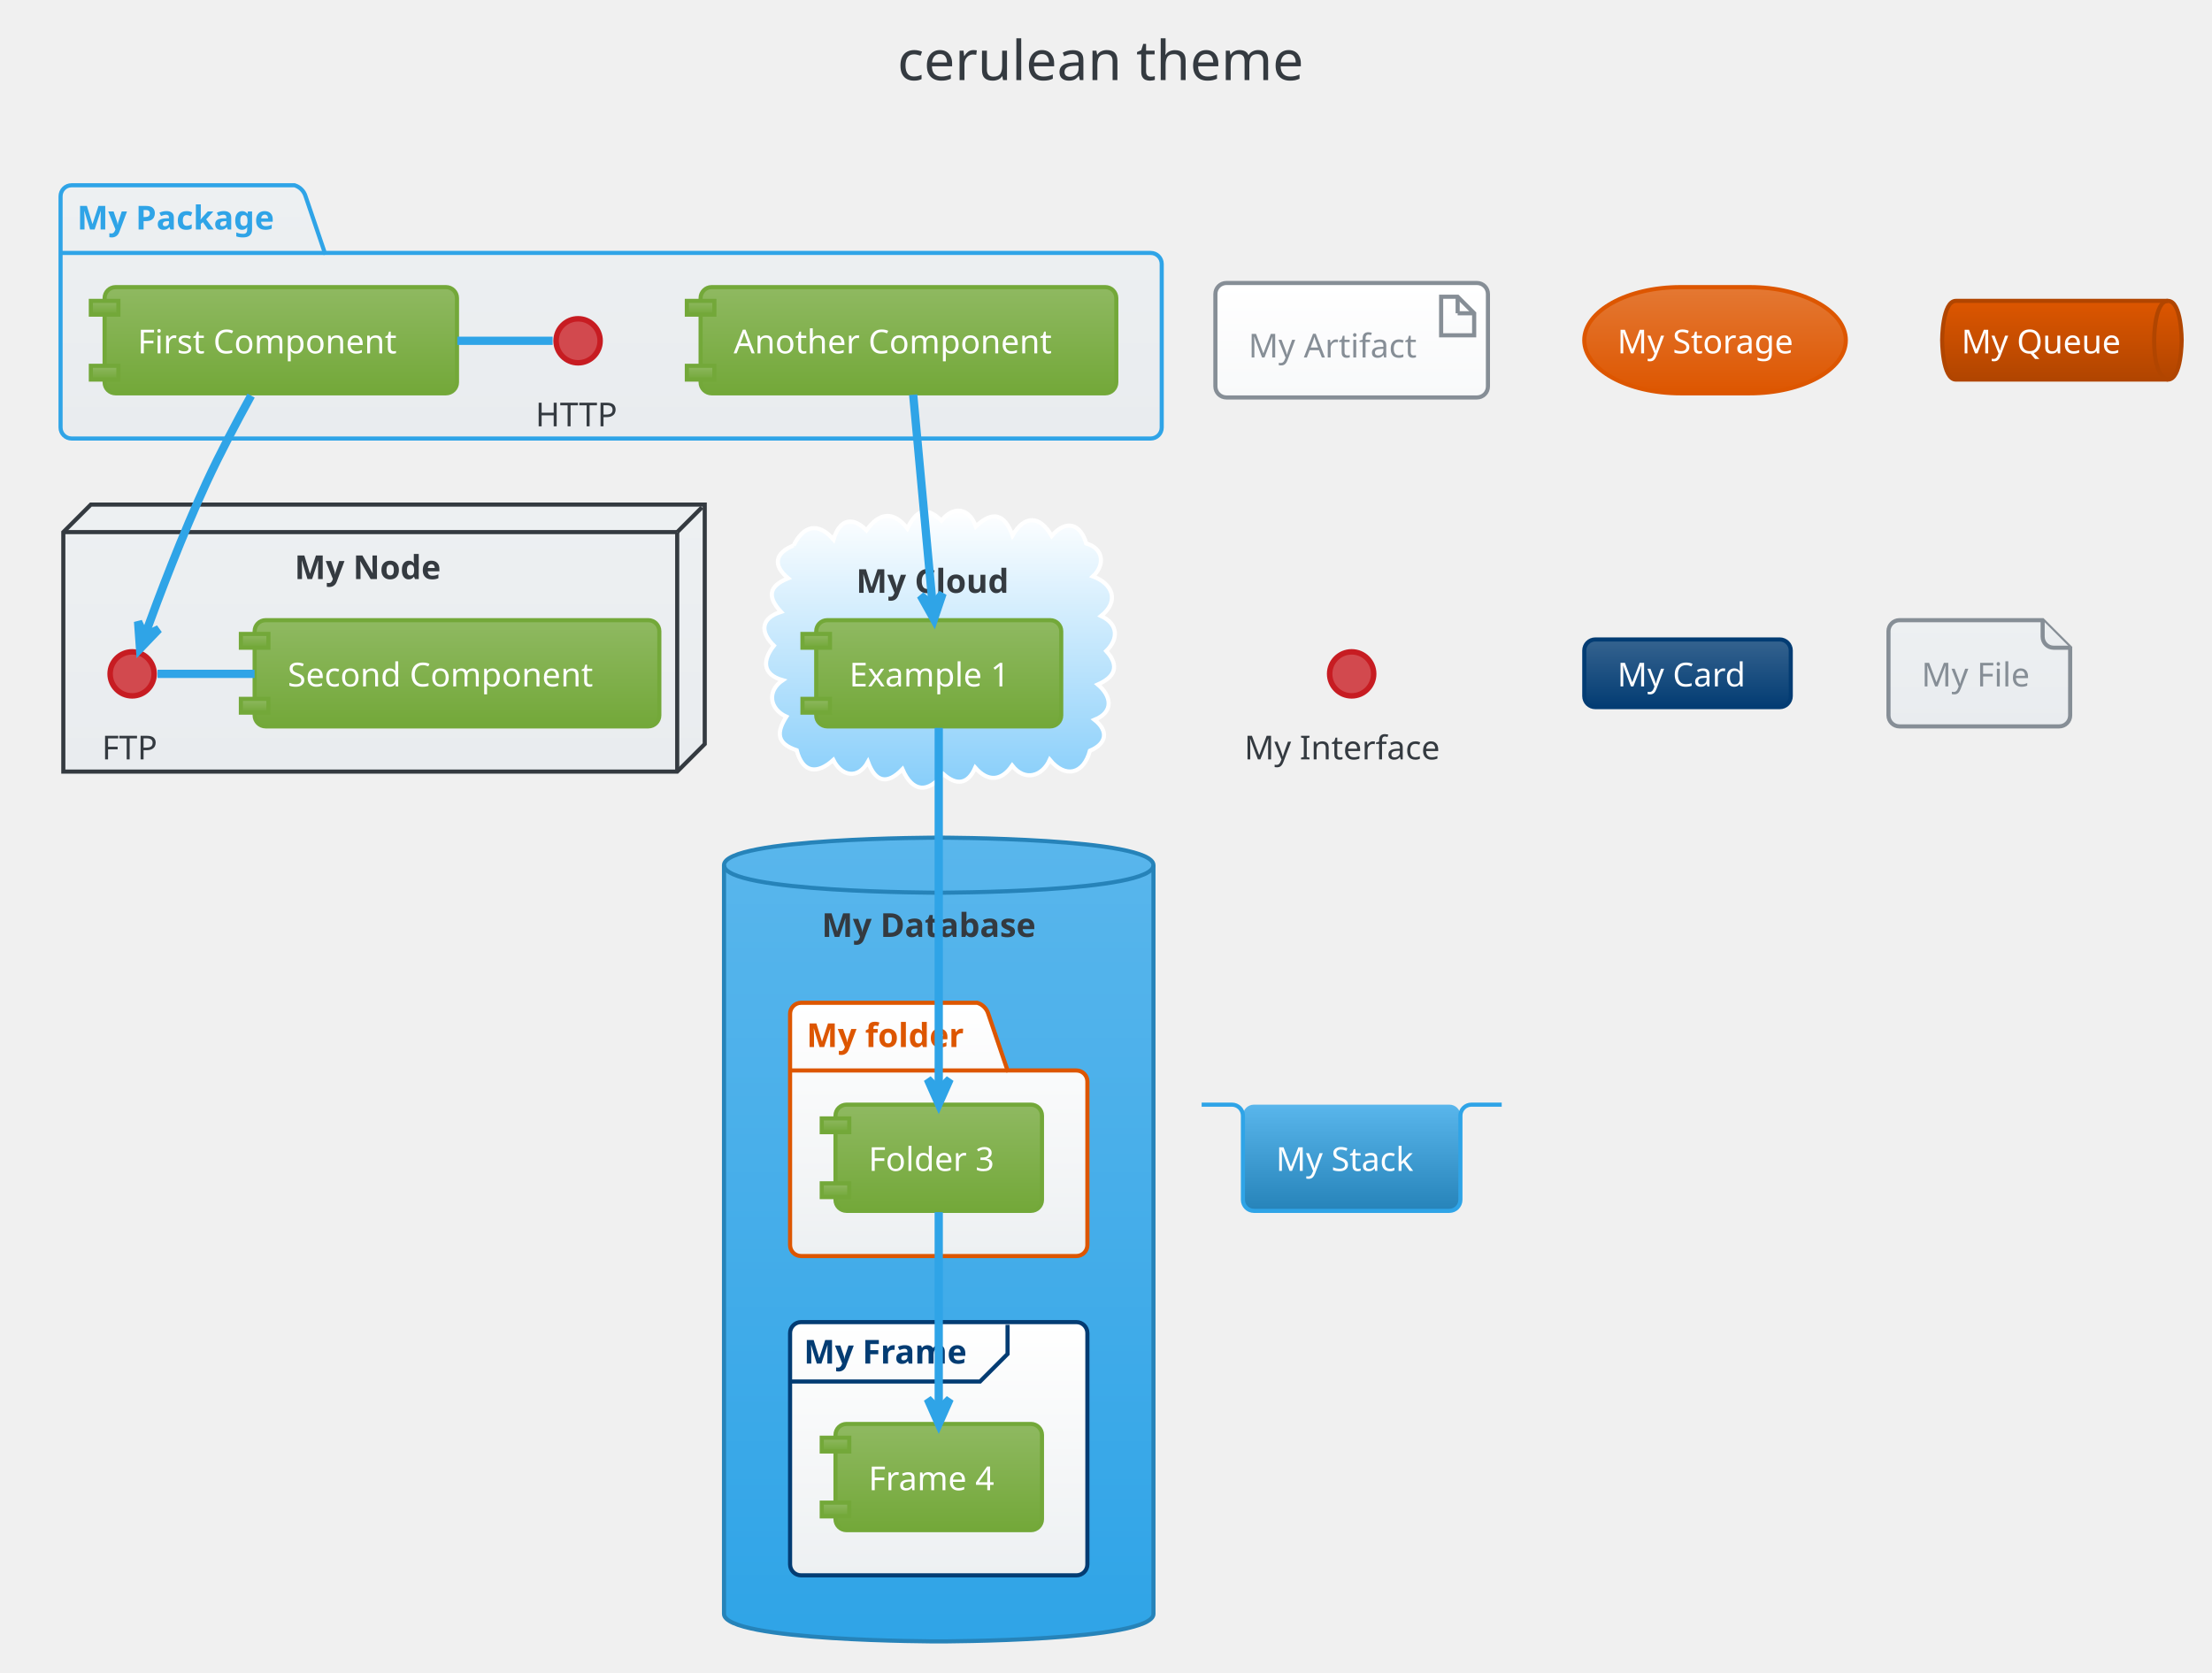
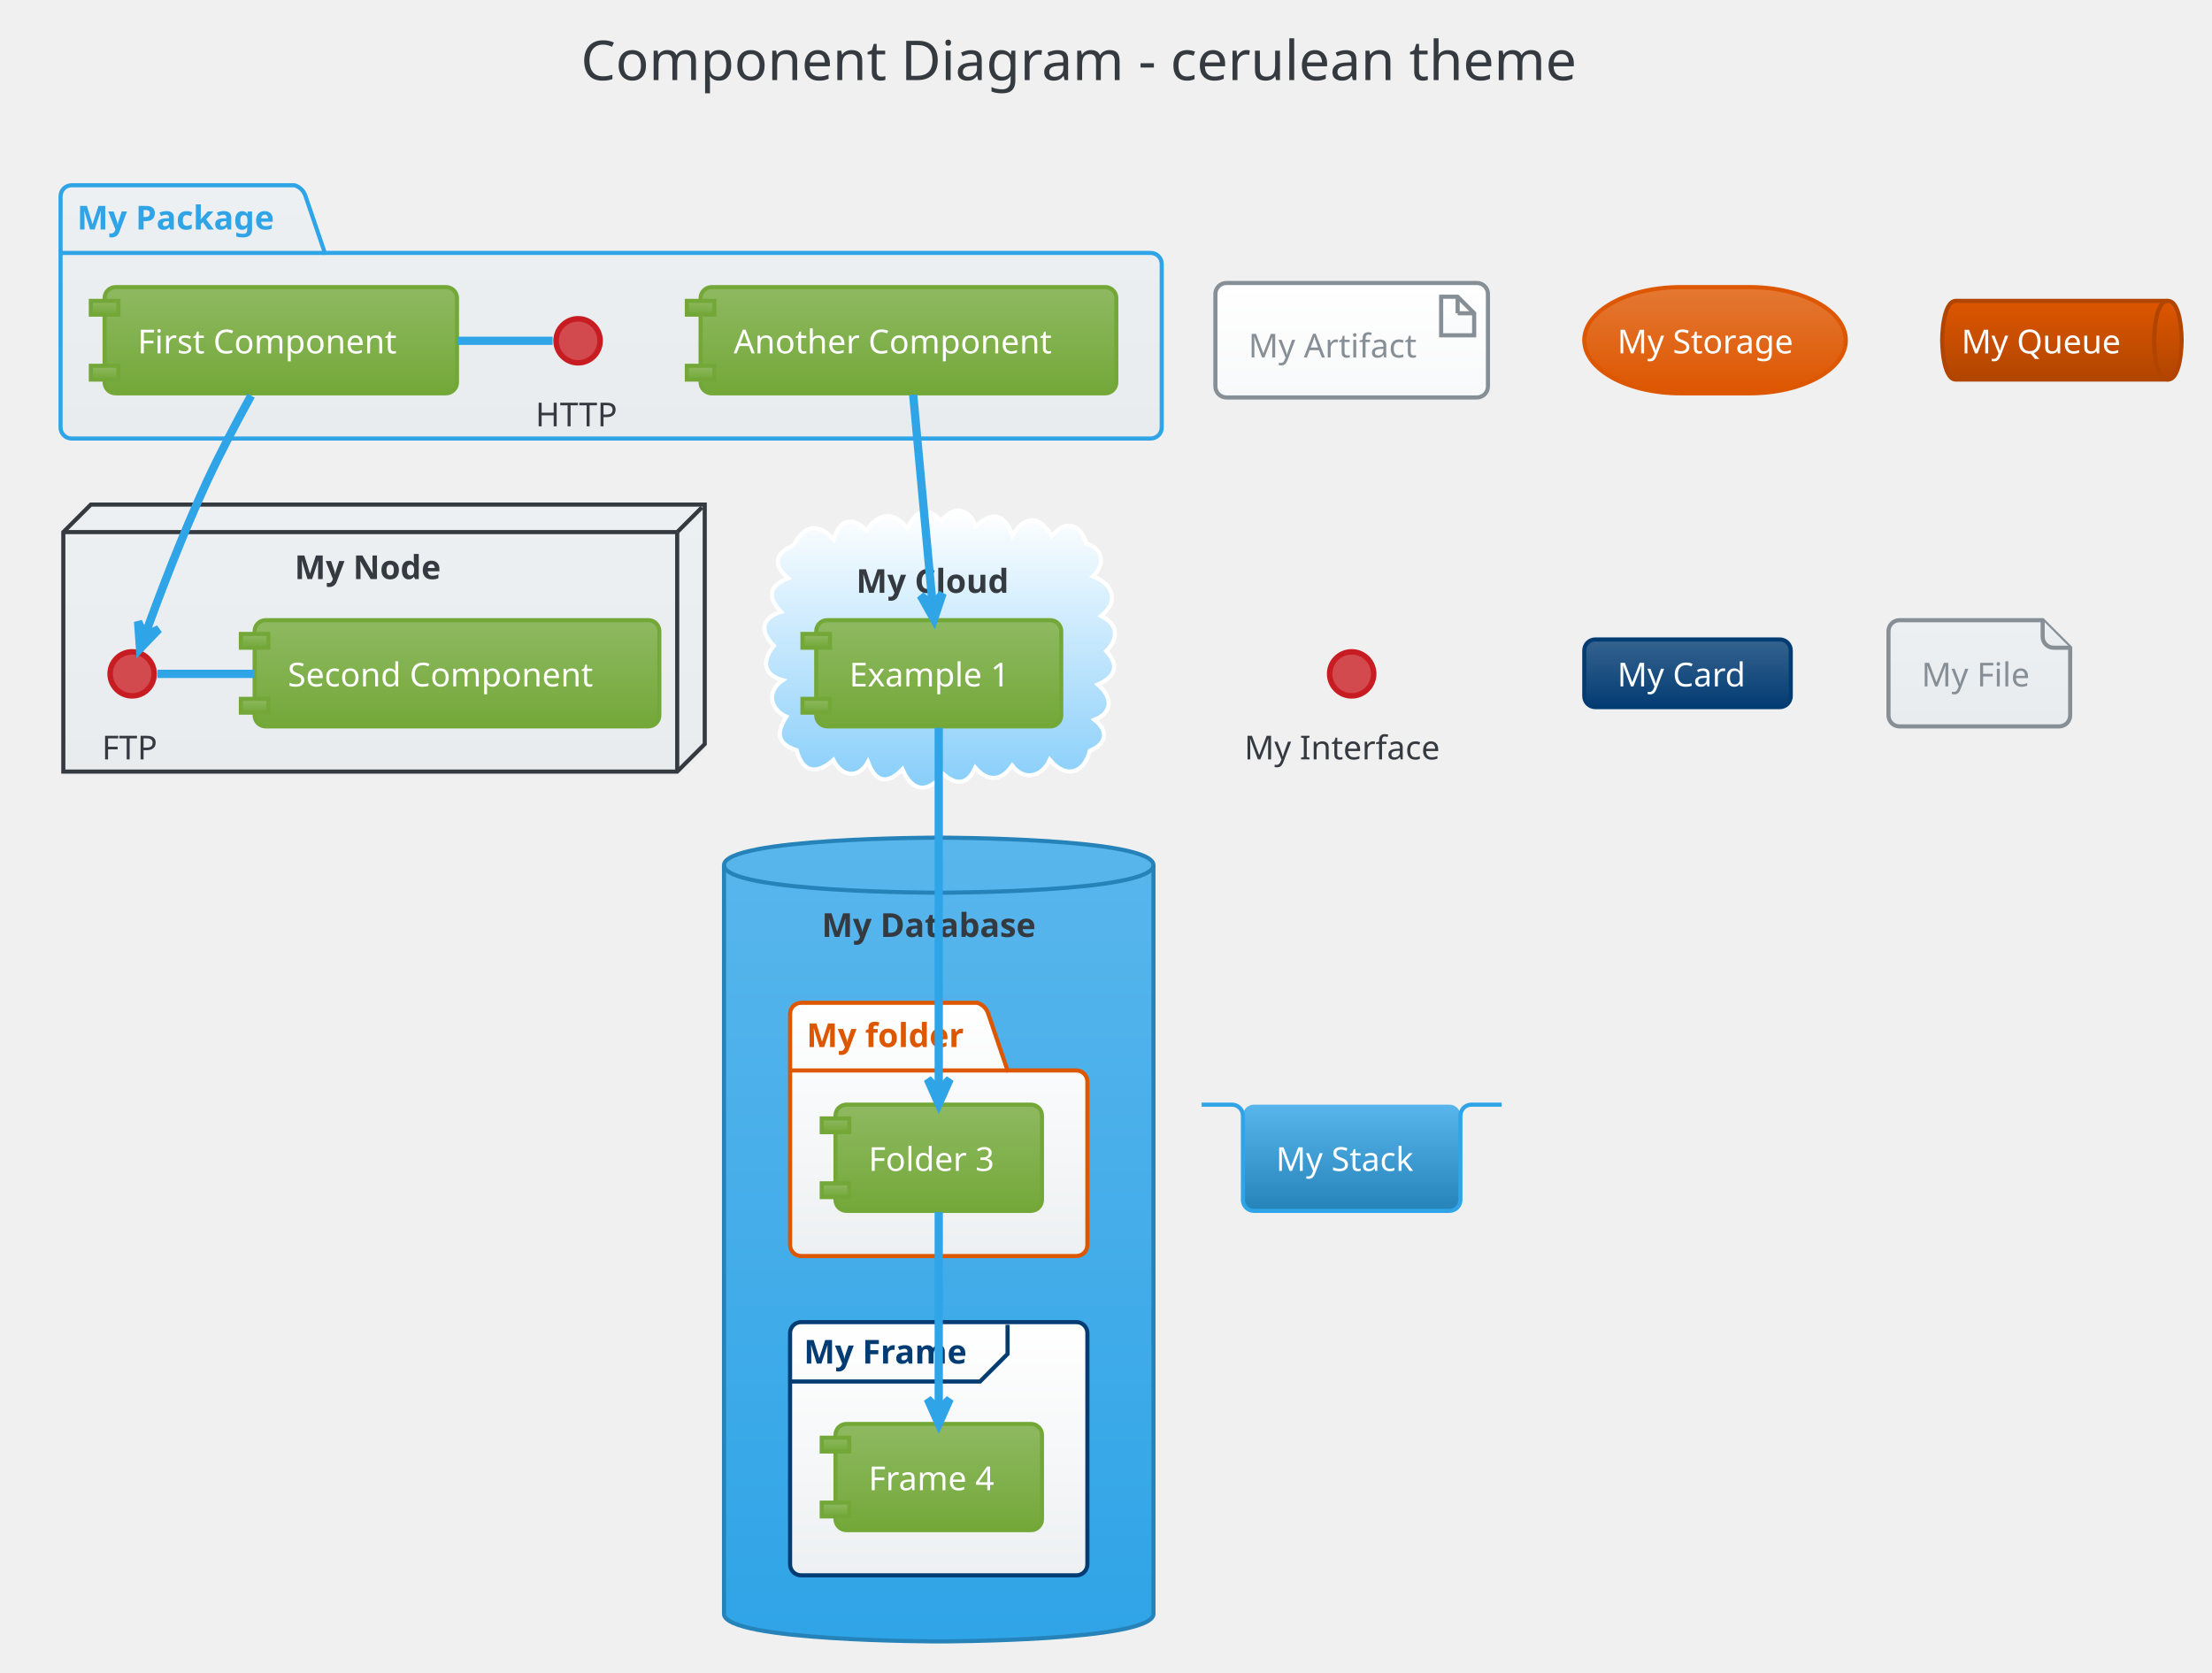
<svg xmlns="http://www.w3.org/2000/svg" contentScriptType="application/ecmascript" contentStyleType="text/css" height="633.333px" preserveAspectRatio="none" style="width:837px;height:633px;" version="1.1" viewBox="0 0 837 633" width="837.5px" zoomAndPan="magnify">
  <defs>
-     <linearGradient id="g15o510nmyhqpu0" x1="50%" x2="50%" y1="0%" y2="100%">
+     <linearGradient id="g1r7v0xmj5ft5n0" x1="50%" x2="50%" y1="0%" y2="100%">
      <stop offset="0%" stop-color="#EDF0F2" />
      <stop offset="100%" stop-color="#E9ECEF" />
    </linearGradient>
-     <linearGradient id="g15o510nmyhqpu1" x1="50%" x2="50%" y1="0%" y2="100%">
+     <linearGradient id="g1r7v0xmj5ft5n1" x1="50%" x2="50%" y1="0%" y2="100%">
      <stop offset="0%" stop-color="#FFFFFF" />
      <stop offset="100%" stop-color="#87CEFA" />
    </linearGradient>
-     <linearGradient id="g15o510nmyhqpu2" x1="50%" x2="50%" y1="0%" y2="100%">
+     <linearGradient id="g1r7v0xmj5ft5n2" x1="50%" x2="50%" y1="0%" y2="100%">
      <stop offset="0%" stop-color="#59B6EC" />
      <stop offset="100%" stop-color="#2FA4E7" />
    </linearGradient>
-     <linearGradient id="g15o510nmyhqpu3" x1="50%" x2="50%" y1="0%" y2="100%">
+     <linearGradient id="g1r7v0xmj5ft5n3" x1="50%" x2="50%" y1="0%" y2="100%">
      <stop offset="0%" stop-color="#FFFFFF" />
      <stop offset="100%" stop-color="#EDF0F2" />
    </linearGradient>
-     <linearGradient id="g15o510nmyhqpu4" x1="50%" x2="50%" y1="0%" y2="100%">
+     <linearGradient id="g1r7v0xmj5ft5n4" x1="50%" x2="50%" y1="0%" y2="100%">
      <stop offset="0%" stop-color="#8FB961" />
      <stop offset="100%" stop-color="#73A839" />
    </linearGradient>
-     <linearGradient id="g15o510nmyhqpu5" x1="50%" x2="50%" y1="0%" y2="100%">
+     <linearGradient id="g1r7v0xmj5ft5n5" x1="50%" x2="50%" y1="0%" y2="100%">
      <stop offset="0%" stop-color="#FFFFFF" />
      <stop offset="100%" stop-color="#F8F9FA" />
    </linearGradient>
-     <linearGradient id="g15o510nmyhqpu6" x1="50%" x2="50%" y1="0%" y2="100%">
+     <linearGradient id="g1r7v0xmj5ft5n6" x1="50%" x2="50%" y1="0%" y2="100%">
      <stop offset="0%" stop-color="#E47833" />
      <stop offset="100%" stop-color="#DD5600" />
    </linearGradient>
-     <linearGradient id="g15o510nmyhqpu7" x1="50%" x2="50%" y1="0%" y2="100%">
+     <linearGradient id="g1r7v0xmj5ft5n7" x1="50%" x2="50%" y1="0%" y2="100%">
      <stop offset="0%" stop-color="#DD5600" />
      <stop offset="100%" stop-color="#B14500" />
    </linearGradient>
-     <linearGradient id="g15o510nmyhqpu8" x1="50%" x2="50%" y1="0%" y2="100%">
+     <linearGradient id="g1r7v0xmj5ft5n8" x1="50%" x2="50%" y1="0%" y2="100%">
      <stop offset="0%" stop-color="#35638F" />
      <stop offset="100%" stop-color="#033C73" />
    </linearGradient>
-     <linearGradient id="g15o510nmyhqpu9" x1="50%" x2="50%" y1="0%" y2="100%">
+     <linearGradient id="g1r7v0xmj5ft5n9" x1="50%" x2="50%" y1="0%" y2="100%">
      <stop offset="0%" stop-color="#59B6EC" />
      <stop offset="100%" stop-color="#2683B9" />
    </linearGradient>
  </defs>
  <g>
-     <rect fill="none" height="39.903" rx="4.167" ry="4.167" style="stroke: none; stroke-width: 1.042;" width="185.417" x="329.167" y="2.083" />
-     <text fill="#343A40" font-family="Verdana" font-size="20.833" lengthAdjust="spacingAndGlyphs" textLength="164.583" x="339.583" y="30.32">cerulean theme</text>
-     <path d="M27.083,70.111 L111.458,70.111 A6.25,6.25 0 0 1 115.625,74.278 L122.917,95.719 L435.417,95.719 A4.167,4.167 0 0 1 439.583,99.886 L439.583,161.778 A4.167,4.167 0 0 1 435.417,165.944 L27.083,165.944 A4.167,4.167 0 0 1 22.917,161.778 L22.917,74.278 A4.167,4.167 0 0 1 27.083,70.111 " fill="url(#g15o510nmyhqpu0)" style="stroke: #2FA4E7; stroke-width: 1.562;" />
+     <rect fill="none" height="39.903" rx="4.167" ry="4.167" style="stroke: none; stroke-width: 1.042;" width="425" x="209.375" y="2.083" />
+     <text fill="#343A40" font-family="Verdana" font-size="20.833" lengthAdjust="spacingAndGlyphs" textLength="404.167" x="219.792" y="30.32">Component Diagram - cerulean theme</text>
+     <path d="M27.083,70.111 L111.458,70.111 A6.25,6.25 0 0 1 115.625,74.278 L122.917,95.719 L435.417,95.719 A4.167,4.167 0 0 1 439.583,99.886 L439.583,161.778 A4.167,4.167 0 0 1 435.417,165.944 L27.083,165.944 A4.167,4.167 0 0 1 22.917,161.778 L22.917,74.278 A4.167,4.167 0 0 1 27.083,70.111 " fill="url(#g1r7v0xmj5ft5n0)" style="stroke: #2FA4E7; stroke-width: 1.562;" />
    <line style="stroke: #2FA4E7; stroke-width: 1.562;" x1="22.917" x2="122.917" y1="95.719" y2="95.719" />
    <text fill="#2FA4E7" font-family="Verdana" font-size="12.5" font-weight="bold" lengthAdjust="spacingAndGlyphs" textLength="82.292" x="29.167" y="86.845">My Package</text>
-     <polygon fill="url(#g15o510nmyhqpu0)" points="23.958,201.361,34.375,190.944,266.667,190.944,266.667,281.569,256.25,291.986,23.958,291.986,23.958,201.361" style="stroke: #343A40; stroke-width: 1.562;" />
+     <polygon fill="url(#g1r7v0xmj5ft5n0)" points="23.958,201.361,34.375,190.944,266.667,190.944,266.667,281.569,256.25,291.986,23.958,291.986,23.958,201.361" style="stroke: #343A40; stroke-width: 1.562;" />
    <line style="stroke: #343A40; stroke-width: 1.562;" x1="256.25" x2="265.625" y1="201.361" y2="191.986" />
    <line style="stroke: #343A40; stroke-width: 1.562;" x1="23.958" x2="256.25" y1="201.361" y2="201.361" />
    <line style="stroke: #343A40; stroke-width: 1.562;" x1="256.25" x2="256.25" y1="201.361" y2="291.986" />
    <text fill="#343A40" font-family="Verdana" font-size="12.5" font-weight="bold" lengthAdjust="spacingAndGlyphs" textLength="59.375" x="111.458" y="219.137">My Node</text>
-     <path d="M300.278,206.418 C304.047,198.895 309.509,197.433 315.405,204.161 C317.505,197.001 322.175,194.924 327.874,200.688 C332.585,194.019 338.004,193.127 343.339,199.972 C346.533,193.418 350.197,191.122 356.231,197.035 C360.853,191.197 366.786,192.236 369.233,199.237 C375.676,193.048 380.141,194.548 383.132,202.605 C387.856,194.721 393.435,195.077 397.96,202.795 C403.206,196.641 408.788,197.912 411.009,205.639 C417.705,207.586 418.152,213.875 413.541,218.117 C420.92,220.816 423.776,227.406 416.639,233.105 C423.081,236.113 423.377,241.692 418.592,246.355 C423.814,252.087 421.79,256.224 415.404,259.039 C420.438,263.253 421.709,269.333 414.182,272.398 C419.662,276.754 418.641,281.515 412.416,284.105 C410.046,292.924 403.18,294.707 397.228,287.501 C394.403,293.819 387.738,295.823 382.992,289.699 C378.911,295.661 373.76,295.925 369.026,290.502 C366.221,296.901 361.89,297.328 356.932,292.908 C351.209,300.201 345.291,299.955 341.474,291.084 C335.684,297.055 331.299,296.041 328.425,288.307 C324.699,295.091 318.344,293.737 315.325,287.591 C309.282,293.031 303.757,292.648 301.467,283.92 C293.873,281.407 293.694,277.241 297.546,271.2 C291.218,268.328 290.071,261.542 296.146,257.411 C288.234,255.165 288.602,249.642 292.837,244.325 C287.538,239.174 287.817,233.954 295.525,231.538 C290.274,225.854 290.807,221.831 298.212,218.821 C292.238,213.797 293.305,209.286 300.278,206.418 " fill="url(#g15o510nmyhqpu1)" style="stroke: #FFFFFF; stroke-width: 1.562;" />
+     <path d="M300.278,206.418 C304.047,198.895 309.509,197.433 315.405,204.161 C317.505,197.001 322.175,194.924 327.874,200.688 C332.585,194.019 338.004,193.127 343.339,199.972 C346.533,193.418 350.197,191.122 356.231,197.035 C360.853,191.197 366.786,192.236 369.233,199.237 C375.676,193.048 380.141,194.548 383.132,202.605 C387.856,194.721 393.435,195.077 397.96,202.795 C403.206,196.641 408.788,197.912 411.009,205.639 C417.705,207.586 418.152,213.875 413.541,218.117 C420.92,220.816 423.776,227.406 416.639,233.105 C423.081,236.113 423.377,241.692 418.592,246.355 C423.814,252.087 421.79,256.224 415.404,259.039 C420.438,263.253 421.709,269.333 414.182,272.398 C419.662,276.754 418.641,281.515 412.416,284.105 C410.046,292.924 403.18,294.707 397.228,287.501 C394.403,293.819 387.738,295.823 382.992,289.699 C378.911,295.661 373.76,295.925 369.026,290.502 C366.221,296.901 361.89,297.328 356.932,292.908 C351.209,300.201 345.291,299.955 341.474,291.084 C335.684,297.055 331.299,296.041 328.425,288.307 C324.699,295.091 318.344,293.737 315.325,287.591 C309.282,293.031 303.757,292.648 301.467,283.92 C293.873,281.407 293.694,277.241 297.546,271.2 C291.218,268.328 290.071,261.542 296.146,257.411 C288.234,255.165 288.602,249.642 292.837,244.325 C287.538,239.174 287.817,233.954 295.525,231.538 C290.274,225.854 290.807,221.831 298.212,218.821 C292.238,213.797 293.305,209.286 300.278,206.418 " fill="url(#g1r7v0xmj5ft5n1)" style="stroke: #FFFFFF; stroke-width: 1.562;" />
    <text fill="#343A40" font-family="Verdana" font-size="12.5" font-weight="bold" lengthAdjust="spacingAndGlyphs" textLength="62.5" x="323.958" y="224.345">My Cloud</text>
-     <path d="M273.958,327.403 C273.958,316.986 355.208,316.986 355.208,316.986 C355.208,316.986 436.458,316.986 436.458,327.403 L436.458,610.736 C436.458,621.153 355.208,621.153 355.208,621.153 C355.208,621.153 273.958,621.153 273.958,610.736 L273.958,327.403 " fill="url(#g15o510nmyhqpu2)" style="stroke: #2683B9; stroke-width: 1.562;" />
+     <path d="M273.958,327.403 C273.958,316.986 355.208,316.986 355.208,316.986 C355.208,316.986 436.458,316.986 436.458,327.403 L436.458,610.736 C436.458,621.153 355.208,621.153 355.208,621.153 C355.208,621.153 273.958,621.153 273.958,610.736 L273.958,327.403 " fill="url(#g1r7v0xmj5ft5n2)" style="stroke: #2683B9; stroke-width: 1.562;" />
    <path d="M273.958,327.403 C273.958,337.819 355.208,337.819 355.208,337.819 C355.208,337.819 436.458,337.819 436.458,327.403 " fill="none" style="stroke: #2683B9; stroke-width: 1.562;" />
    <text fill="#343A40" font-family="Verdana" font-size="12.5" font-weight="bold" lengthAdjust="spacingAndGlyphs" textLength="88.542" x="310.938" y="354.553">My Database</text>
-     <path d="M303.125,379.486 L369.792,379.486 A6.25,6.25 0 0 1 373.958,383.653 L381.25,405.094 L407.292,405.094 A4.167,4.167 0 0 1 411.458,409.261 L411.458,471.153 A4.167,4.167 0 0 1 407.292,475.319 L303.125,475.319 A4.167,4.167 0 0 1 298.958,471.153 L298.958,383.653 A4.167,4.167 0 0 1 303.125,379.486 " fill="url(#g15o510nmyhqpu3)" style="stroke: #DD5600; stroke-width: 1.562;" />
+     <path d="M303.125,379.486 L369.792,379.486 A6.25,6.25 0 0 1 373.958,383.653 L381.25,405.094 L407.292,405.094 A4.167,4.167 0 0 1 411.458,409.261 L411.458,471.153 A4.167,4.167 0 0 1 407.292,475.319 L303.125,475.319 A4.167,4.167 0 0 1 298.958,471.153 L298.958,383.653 A4.167,4.167 0 0 1 303.125,379.486 " fill="url(#g1r7v0xmj5ft5n3)" style="stroke: #DD5600; stroke-width: 1.562;" />
    <line style="stroke: #DD5600; stroke-width: 1.562;" x1="298.958" x2="381.25" y1="405.094" y2="405.094" />
    <text fill="#DD5600" font-family="Verdana" font-size="12.5" font-weight="bold" lengthAdjust="spacingAndGlyphs" textLength="64.583" x="305.208" y="396.22">My folder</text>
-     <rect fill="url(#g15o510nmyhqpu3)" height="95.833" rx="4.167" ry="4.167" style="stroke: #033C73; stroke-width: 1.562;" width="112.5" x="298.958" y="500.319" />
+     <rect fill="url(#g1r7v0xmj5ft5n3)" height="95.833" rx="4.167" ry="4.167" style="stroke: #033C73; stroke-width: 1.562;" width="112.5" x="298.958" y="500.319" />
    <path d="M381.25,501.361 L381.25,512.386 L370.833,522.803 L298.958,522.803 " fill="none" style="stroke: #033C73; stroke-width: 1.562;" />
    <text fill="#033C73" font-family="Verdana" font-size="12.5" font-weight="bold" lengthAdjust="spacingAndGlyphs" textLength="67.708" x="304.167" y="516.012">My Frame</text>
    <ellipse cx="218.75" cy="128.965" fill="#D2494E" rx="8.333" ry="8.333" style="stroke: #C71C22; stroke-width: 2.083;" />
    <text fill="#343A40" font-family="Verdana" font-size="12.5" lengthAdjust="spacingAndGlyphs" textLength="32.292" x="202.604" y="161.324">HTTP</text>
-     <rect fill="url(#g15o510nmyhqpu4)" height="40.192" rx="4.167" ry="4.167" style="stroke: #73A839; stroke-width: 1.562;" width="133.333" x="39.583" y="108.653" />
-     <rect fill="url(#g15o510nmyhqpu4)" height="5.208" style="stroke: #73A839; stroke-width: 1.562;" width="10.417" x="34.375" y="113.861" />
-     <rect fill="url(#g15o510nmyhqpu4)" height="5.208" style="stroke: #73A839; stroke-width: 1.562;" width="10.417" x="34.375" y="138.428" />
+     <rect fill="url(#g1r7v0xmj5ft5n4)" height="40.192" rx="4.167" ry="4.167" style="stroke: #73A839; stroke-width: 1.562;" width="133.333" x="39.583" y="108.653" />
+     <rect fill="url(#g1r7v0xmj5ft5n4)" height="5.208" style="stroke: #73A839; stroke-width: 1.562;" width="10.417" x="34.375" y="113.861" />
+     <rect fill="url(#g1r7v0xmj5ft5n4)" height="5.208" style="stroke: #73A839; stroke-width: 1.562;" width="10.417" x="34.375" y="138.428" />
    <text fill="#FFFFFF" font-family="Verdana" font-size="12.5" lengthAdjust="spacingAndGlyphs" textLength="108.333" x="52.083" y="133.72">First Component</text>
-     <rect fill="url(#g15o510nmyhqpu4)" height="40.192" rx="4.167" ry="4.167" style="stroke: #73A839; stroke-width: 1.562;" width="157.292" x="265.104" y="108.653" />
-     <rect fill="url(#g15o510nmyhqpu4)" height="5.208" style="stroke: #73A839; stroke-width: 1.562;" width="10.417" x="259.896" y="113.861" />
-     <rect fill="url(#g15o510nmyhqpu4)" height="5.208" style="stroke: #73A839; stroke-width: 1.562;" width="10.417" x="259.896" y="138.428" />
+     <rect fill="url(#g1r7v0xmj5ft5n4)" height="40.192" rx="4.167" ry="4.167" style="stroke: #73A839; stroke-width: 1.562;" width="157.292" x="265.104" y="108.653" />
+     <rect fill="url(#g1r7v0xmj5ft5n4)" height="5.208" style="stroke: #73A839; stroke-width: 1.562;" width="10.417" x="259.896" y="113.861" />
+     <rect fill="url(#g1r7v0xmj5ft5n4)" height="5.208" style="stroke: #73A839; stroke-width: 1.562;" width="10.417" x="259.896" y="138.428" />
    <text fill="#FFFFFF" font-family="Verdana" font-size="12.5" lengthAdjust="spacingAndGlyphs" textLength="132.292" x="277.604" y="133.72">Another Component</text>
    <ellipse cx="50" cy="255.007" fill="#D2494E" rx="8.333" ry="8.333" style="stroke: #C71C22; stroke-width: 2.083;" />
    <text fill="#343A40" font-family="Verdana" font-size="12.5" lengthAdjust="spacingAndGlyphs" textLength="22.917" x="38.542" y="287.366">FTP</text>
-     <rect fill="url(#g15o510nmyhqpu4)" height="40.192" rx="4.167" ry="4.167" style="stroke: #73A839; stroke-width: 1.562;" width="153.125" x="96.354" y="234.694" />
-     <rect fill="url(#g15o510nmyhqpu4)" height="5.208" style="stroke: #73A839; stroke-width: 1.562;" width="10.417" x="91.146" y="239.903" />
-     <rect fill="url(#g15o510nmyhqpu4)" height="5.208" style="stroke: #73A839; stroke-width: 1.562;" width="10.417" x="91.146" y="264.469" />
+     <rect fill="url(#g1r7v0xmj5ft5n4)" height="40.192" rx="4.167" ry="4.167" style="stroke: #73A839; stroke-width: 1.562;" width="153.125" x="96.354" y="234.694" />
+     <rect fill="url(#g1r7v0xmj5ft5n4)" height="5.208" style="stroke: #73A839; stroke-width: 1.562;" width="10.417" x="91.146" y="239.903" />
+     <rect fill="url(#g1r7v0xmj5ft5n4)" height="5.208" style="stroke: #73A839; stroke-width: 1.562;" width="10.417" x="91.146" y="264.469" />
    <text fill="#FFFFFF" font-family="Verdana" font-size="12.5" lengthAdjust="spacingAndGlyphs" textLength="128.125" x="108.854" y="259.762">Second Component</text>
-     <rect fill="url(#g15o510nmyhqpu4)" height="40.192" rx="4.167" ry="4.167" style="stroke: #73A839; stroke-width: 1.562;" width="92.708" x="308.854" y="234.694" />
-     <rect fill="url(#g15o510nmyhqpu4)" height="5.208" style="stroke: #73A839; stroke-width: 1.562;" width="10.417" x="303.646" y="239.903" />
-     <rect fill="url(#g15o510nmyhqpu4)" height="5.208" style="stroke: #73A839; stroke-width: 1.562;" width="10.417" x="303.646" y="264.469" />
+     <rect fill="url(#g1r7v0xmj5ft5n4)" height="40.192" rx="4.167" ry="4.167" style="stroke: #73A839; stroke-width: 1.562;" width="92.708" x="308.854" y="234.694" />
+     <rect fill="url(#g1r7v0xmj5ft5n4)" height="5.208" style="stroke: #73A839; stroke-width: 1.562;" width="10.417" x="303.646" y="239.903" />
+     <rect fill="url(#g1r7v0xmj5ft5n4)" height="5.208" style="stroke: #73A839; stroke-width: 1.562;" width="10.417" x="303.646" y="264.469" />
    <text fill="#FFFFFF" font-family="Verdana" font-size="12.5" lengthAdjust="spacingAndGlyphs" textLength="67.708" x="321.354" y="259.762">Example 1</text>
-     <rect fill="url(#g15o510nmyhqpu4)" height="40.192" rx="4.167" ry="4.167" style="stroke: #73A839; stroke-width: 1.562;" width="78.125" x="316.146" y="418.028" />
-     <rect fill="url(#g15o510nmyhqpu4)" height="5.208" style="stroke: #73A839; stroke-width: 1.562;" width="10.417" x="310.938" y="423.236" />
-     <rect fill="url(#g15o510nmyhqpu4)" height="5.208" style="stroke: #73A839; stroke-width: 1.562;" width="10.417" x="310.938" y="447.803" />
+     <rect fill="url(#g1r7v0xmj5ft5n4)" height="40.192" rx="4.167" ry="4.167" style="stroke: #73A839; stroke-width: 1.562;" width="78.125" x="316.146" y="418.028" />
+     <rect fill="url(#g1r7v0xmj5ft5n4)" height="5.208" style="stroke: #73A839; stroke-width: 1.562;" width="10.417" x="310.938" y="423.236" />
+     <rect fill="url(#g1r7v0xmj5ft5n4)" height="5.208" style="stroke: #73A839; stroke-width: 1.562;" width="10.417" x="310.938" y="447.803" />
    <text fill="#FFFFFF" font-family="Verdana" font-size="12.5" lengthAdjust="spacingAndGlyphs" textLength="53.125" x="328.646" y="443.095">Folder 3</text>
-     <rect fill="url(#g15o510nmyhqpu4)" height="40.192" rx="4.167" ry="4.167" style="stroke: #73A839; stroke-width: 1.562;" width="78.125" x="316.146" y="538.861" />
-     <rect fill="url(#g15o510nmyhqpu4)" height="5.208" style="stroke: #73A839; stroke-width: 1.562;" width="10.417" x="310.938" y="544.069" />
-     <rect fill="url(#g15o510nmyhqpu4)" height="5.208" style="stroke: #73A839; stroke-width: 1.562;" width="10.417" x="310.938" y="568.636" />
+     <rect fill="url(#g1r7v0xmj5ft5n4)" height="40.192" rx="4.167" ry="4.167" style="stroke: #73A839; stroke-width: 1.562;" width="78.125" x="316.146" y="538.861" />
+     <rect fill="url(#g1r7v0xmj5ft5n4)" height="5.208" style="stroke: #73A839; stroke-width: 1.562;" width="10.417" x="310.938" y="544.069" />
+     <rect fill="url(#g1r7v0xmj5ft5n4)" height="5.208" style="stroke: #73A839; stroke-width: 1.562;" width="10.417" x="310.938" y="568.636" />
    <text fill="#FFFFFF" font-family="Verdana" font-size="12.5" lengthAdjust="spacingAndGlyphs" textLength="53.125" x="328.646" y="563.928">Frame 4</text>
-     <rect fill="url(#g15o510nmyhqpu5)" height="43.317" rx="4.167" ry="4.167" style="stroke: #868E96; stroke-width: 1.562;" width="103.125" x="459.896" y="107.09" />
-     <polygon fill="url(#g15o510nmyhqpu5)" points="545.312,112.299,545.312,126.882,557.812,126.882,557.812,118.549,551.562,112.299,545.312,112.299" style="stroke: #868E96; stroke-width: 1.562;" />
+     <rect fill="url(#g1r7v0xmj5ft5n5)" height="43.317" rx="4.167" ry="4.167" style="stroke: #868E96; stroke-width: 1.562;" width="103.125" x="459.896" y="107.09" />
+     <polygon fill="url(#g1r7v0xmj5ft5n5)" points="545.312,112.299,545.312,126.882,557.812,126.882,557.812,118.549,551.562,112.299,545.312,112.299" style="stroke: #868E96; stroke-width: 1.562;" />
    <line style="stroke: #868E96; stroke-width: 1.562;" x1="551.562" x2="551.562" y1="112.299" y2="118.549" />
    <line style="stroke: #868E96; stroke-width: 1.562;" x1="557.812" x2="551.562" y1="118.549" y2="118.549" />
    <text fill="#868E96" font-family="Verdana" font-size="12.5" lengthAdjust="spacingAndGlyphs" textLength="67.708" x="472.396" y="135.282">My Artifact</text>
-     <rect fill="url(#g15o510nmyhqpu6)" height="40.192" rx="36.458" ry="36.458" style="stroke: #DD5600; stroke-width: 1.562;" width="98.958" x="599.479" y="108.653" />
+     <rect fill="url(#g1r7v0xmj5ft5n6)" height="40.192" rx="36.458" ry="36.458" style="stroke: #DD5600; stroke-width: 1.562;" width="98.958" x="599.479" y="108.653" />
    <text fill="#FFFFFF" font-family="Verdana" font-size="12.5" lengthAdjust="spacingAndGlyphs" textLength="73.958" x="611.979" y="133.72">My Storage</text>
-     <path d="M740.104,113.861 L820.312,113.861 C825.521,113.861 825.521,128.749 825.521,128.749 C825.521,128.749 825.521,143.636 820.312,143.636 L740.104,143.636 C734.896,143.636 734.896,128.749 734.896,128.749 C734.896,128.749 734.896,113.861 740.104,113.861 " fill="url(#g15o510nmyhqpu7)" style="stroke: #B14500; stroke-width: 1.562;" />
+     <path d="M740.104,113.861 L820.312,113.861 C825.521,113.861 825.521,128.749 825.521,128.749 C825.521,128.749 825.521,143.636 820.312,143.636 L740.104,143.636 C734.896,143.636 734.896,128.749 734.896,128.749 C734.896,128.749 734.896,113.861 740.104,113.861 " fill="url(#g1r7v0xmj5ft5n7)" style="stroke: #B14500; stroke-width: 1.562;" />
    <path d="M820.312,113.861 C815.104,113.861 815.104,128.749 815.104,128.749 C815.104,143.636 820.312,143.636 820.312,143.636 " fill="none" style="stroke: #B14500; stroke-width: 1.562;" />
    <text fill="#FFFFFF" font-family="Verdana" font-size="12.5" lengthAdjust="spacingAndGlyphs" textLength="65.625" x="742.188" y="133.72">My Queue</text>
    <ellipse cx="511.458" cy="255.007" fill="#D2494E" rx="8.333" ry="8.333" style="stroke: #C71C22; stroke-width: 2.083;" />
    <text fill="#343A40" font-family="Verdana" font-size="12.5" lengthAdjust="spacingAndGlyphs" textLength="81.25" x="470.833" y="287.366">My Interface</text>
-     <rect fill="url(#g15o510nmyhqpu8)" height="25.608" rx="4.167" ry="4.167" style="stroke: #033C73; stroke-width: 1.562;" width="78.125" x="599.479" y="241.986" />
+     <rect fill="url(#g1r7v0xmj5ft5n8)" height="25.608" rx="4.167" ry="4.167" style="stroke: #033C73; stroke-width: 1.562;" width="78.125" x="599.479" y="241.986" />
    <text fill="#FFFFFF" font-family="Verdana" font-size="12.5" lengthAdjust="spacingAndGlyphs" textLength="53.125" x="611.979" y="259.762">My Card</text>
-     <path d="M714.583,238.861 L714.583,270.719 A4.167,4.167 0 0 0 718.75,274.886 L779.167,274.886 A4.167,4.167 0 0 0 783.333,270.719 L783.333,245.111 L772.917,234.694 L718.75,234.694 A4.167,4.167 0 0 0 714.583,238.861 " fill="url(#g15o510nmyhqpu0)" style="stroke: #868E96; stroke-width: 1.562;" />
-     <path d="M772.917,234.694 L772.917,240.944 A4.167,4.167 0 0 0 777.083,245.111 L783.333,245.111 " fill="url(#g15o510nmyhqpu0)" style="stroke: #868E96; stroke-width: 1.562;" />
+     <path d="M714.583,238.861 L714.583,270.719 A4.167,4.167 0 0 0 718.75,274.886 L779.167,274.886 A4.167,4.167 0 0 0 783.333,270.719 L783.333,245.111 L772.917,234.694 L718.75,234.694 A4.167,4.167 0 0 0 714.583,238.861 " fill="url(#g1r7v0xmj5ft5n0)" style="stroke: #868E96; stroke-width: 1.562;" />
+     <path d="M772.917,234.694 L772.917,240.944 A4.167,4.167 0 0 0 777.083,245.111 L783.333,245.111 " fill="url(#g1r7v0xmj5ft5n0)" style="stroke: #868E96; stroke-width: 1.562;" />
    <text fill="#868E96" font-family="Verdana" font-size="12.5" lengthAdjust="spacingAndGlyphs" textLength="43.75" x="727.083" y="259.762">My File</text>
-     <rect fill="url(#g15o510nmyhqpu9)" height="40.192" rx="4.167" ry="4.167" style="stroke: none; stroke-width: 1.562;" width="82.292" x="470.312" y="418.028" />
+     <rect fill="url(#g1r7v0xmj5ft5n9)" height="40.192" rx="4.167" ry="4.167" style="stroke: none; stroke-width: 1.562;" width="82.292" x="470.312" y="418.028" />
    <path d="M454.688,418.028 L466.146,418.028 A4.167,4.167 0 0 1 470.312,422.194 L470.312,454.053 A4.167,4.167 0 0 0 474.479,458.219 L548.438,458.219 A4.167,4.167 0 0 0 552.604,454.053 L552.604,422.194 A4.167,4.167 0 0 1 556.771,418.028 L568.229,418.028 " fill="none" style="stroke: #2FA4E7; stroke-width: 1.562;" />
    <text fill="#FFFFFF" font-family="Verdana" font-size="12.5" lengthAdjust="spacingAndGlyphs" textLength="57.292" x="482.812" y="443.095">My Stack</text>
    <path d="M209.109,128.965 C197.089,128.965 185.068,128.965 173.047,128.965 " fill="none" id="HTTP-First Component" style="stroke: #2FA4E7; stroke-width: 3.125;" />
    <path d="M59.603,255.007 C71.849,255.007 84.095,255.007 96.341,255.007 " fill="none" id="FTP-Second Component" style="stroke: #2FA4E7; stroke-width: 3.125;" />
    <path d="M95.015,149.716 C89.631,159.477 83.255,171.519 78.125,182.611 C69.045,202.242 60.164,225.689 54.886,240.206 " fill="none" id="First Component-FTP" style="stroke: #2FA4E7; stroke-width: 3.125;" />
    <polygon fill="#2FA4E7" points="52.982,245.484,60.083,238.08,54.75,240.585,52.245,235.251,52.982,245.484" style="stroke: #2FA4E7; stroke-width: 3.125;" />
    <path d="M345.541,149.376 C347.522,170.809 350.721,205.418 352.892,228.903 " fill="none" id="Another Component-Example 1" style="stroke: #2FA4E7; stroke-width: 3.125;" />
    <polygon fill="#2FA4E7" points="353.393,234.324,356.679,224.605,352.913,229.137,348.381,225.372,353.393,234.324" style="stroke: #2FA4E7; stroke-width: 3.125;" />
    <path d="M355.208,275.445 C355.208,308.473 355.208,375.596 355.208,412.169 " fill="none" id="Example 1-Folder 3" style="stroke: #2FA4E7; stroke-width: 3.125;" />
    <polygon fill="#2FA4E7" points="355.208,417.767,359.375,408.392,355.208,412.559,351.042,408.392,355.208,417.767" style="stroke: #2FA4E7; stroke-width: 3.125;" />
    <path d="M355.208,458.726 C355.208,479.083 355.208,511.191 355.208,533.382 " fill="none" id="Folder 3-Frame 4" style="stroke: #2FA4E7; stroke-width: 3.125;" />
    <polygon fill="#2FA4E7" points="355.208,538.797,359.375,529.422,355.208,533.588,351.042,529.422,355.208,538.797" style="stroke: #2FA4E7; stroke-width: 3.125;" />
  </g>
</svg>
